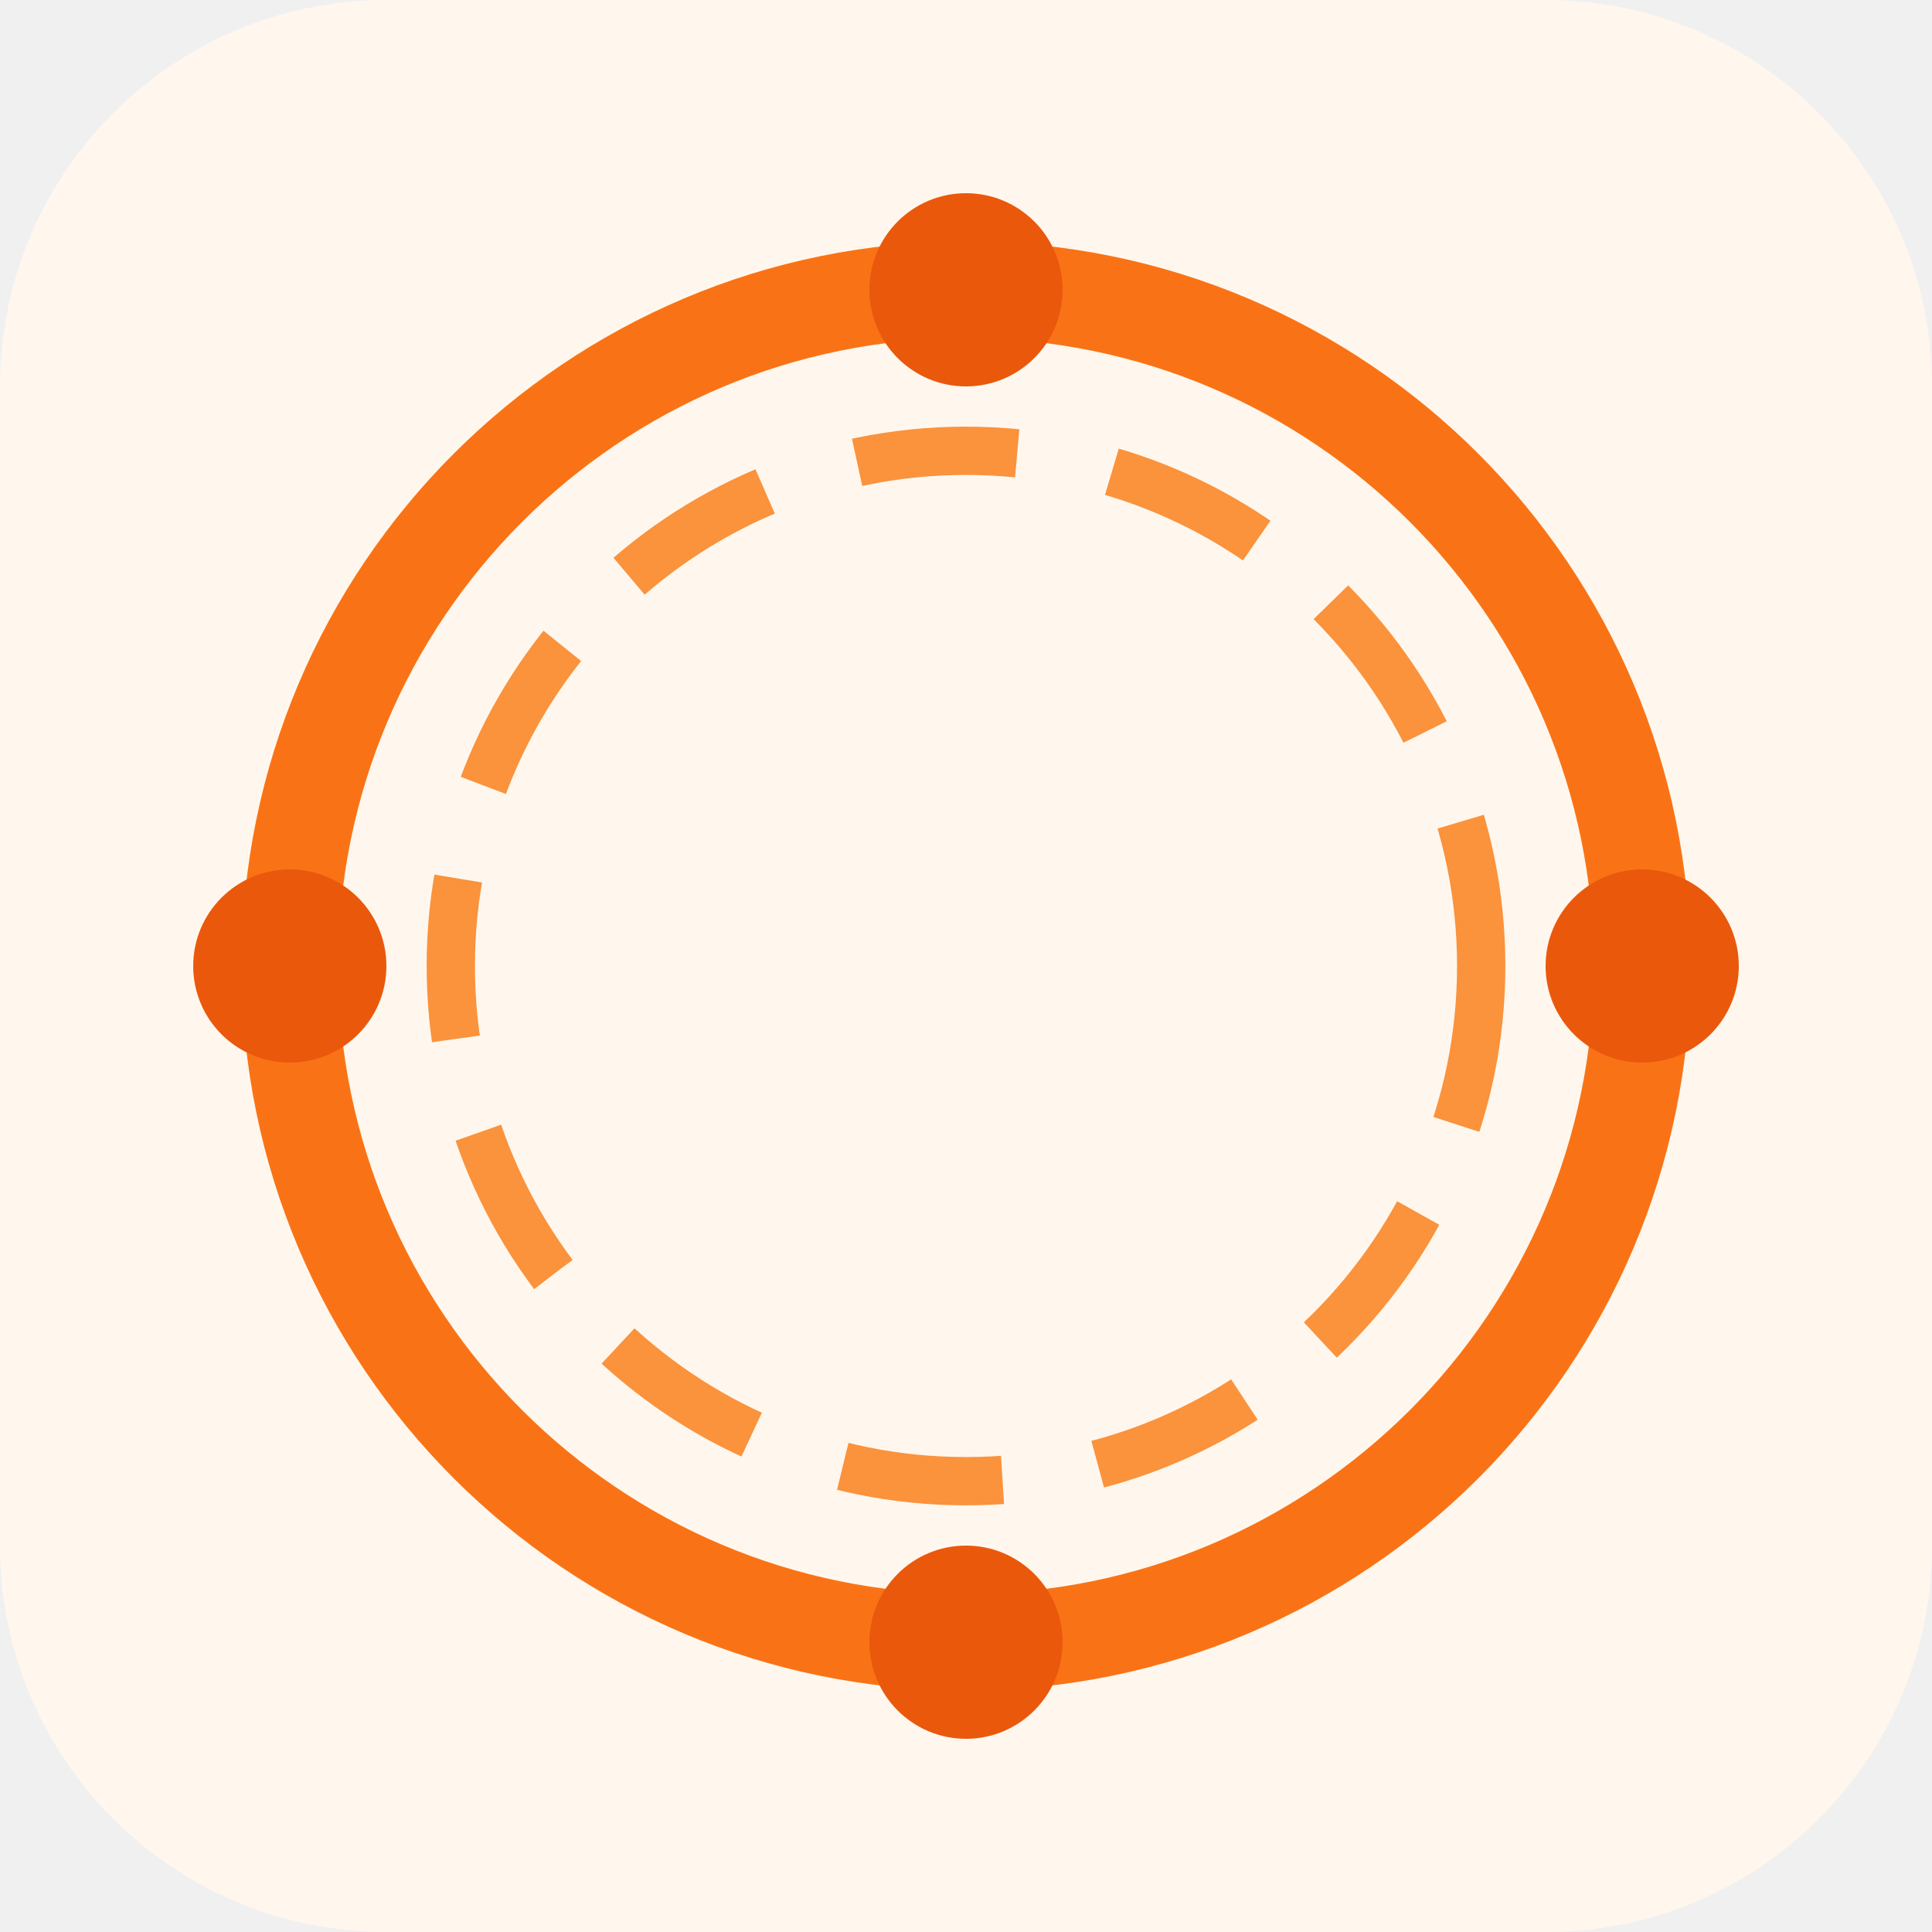
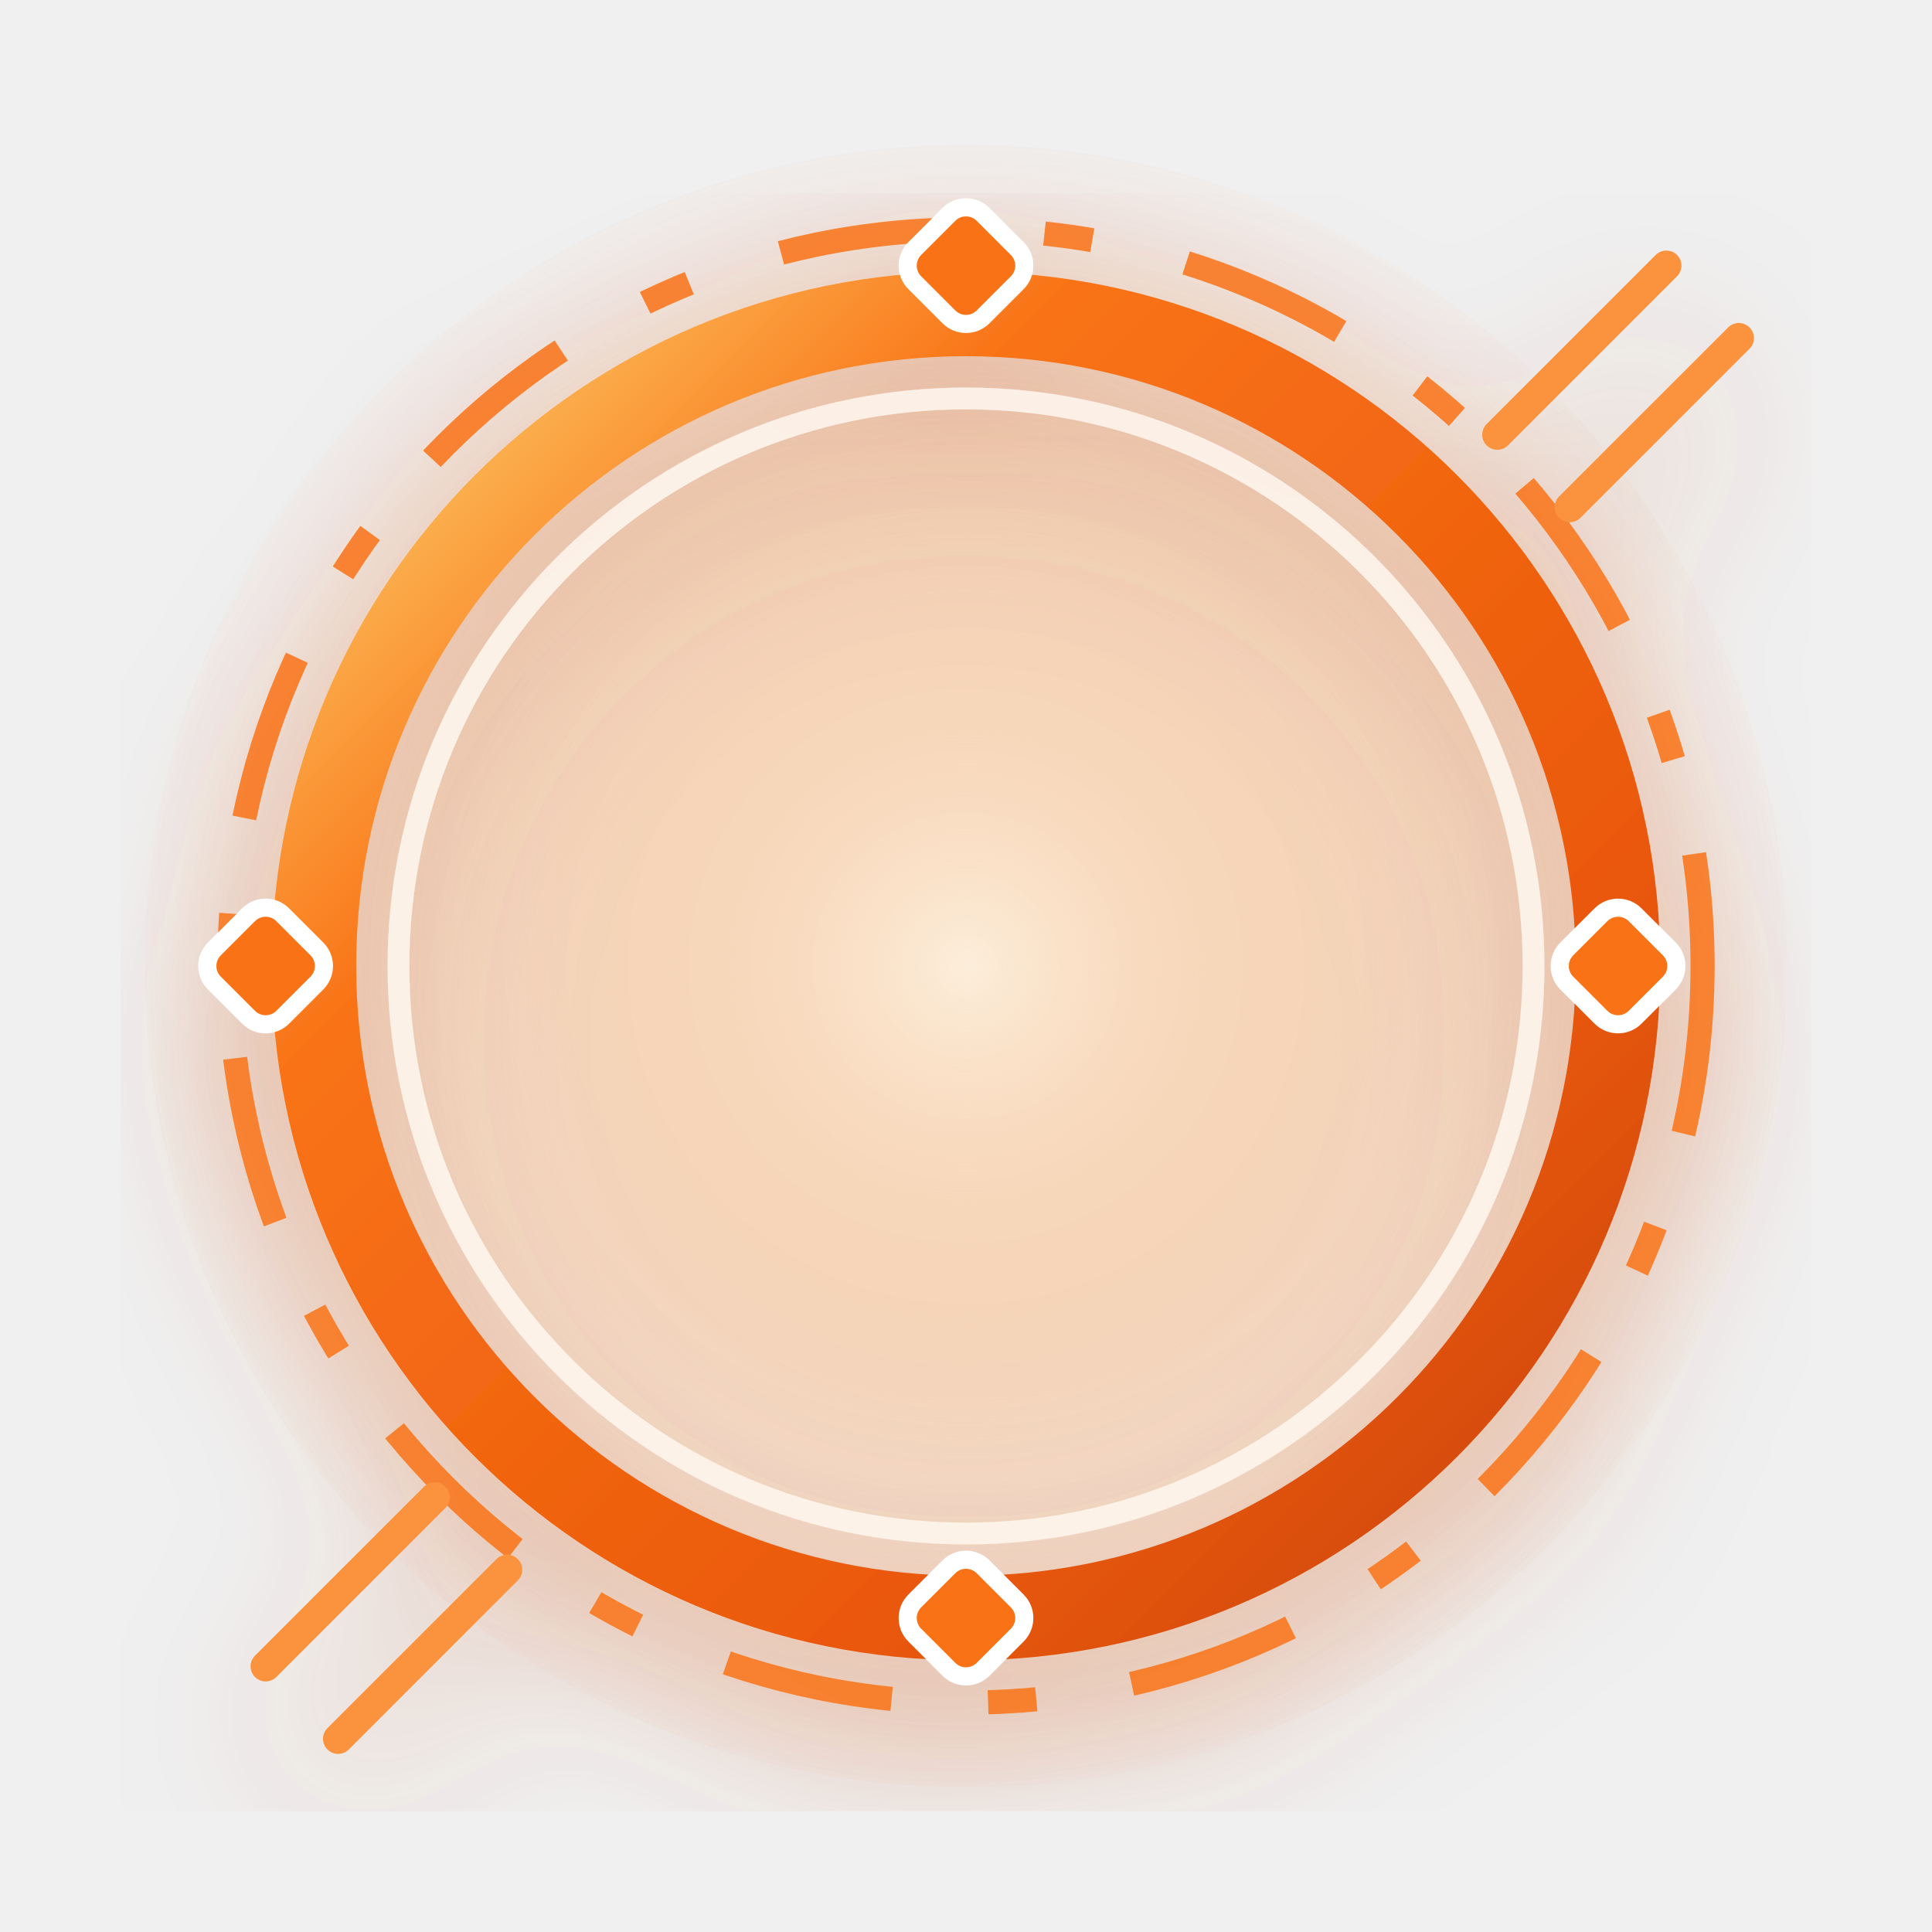
- <svg xmlns="http://www.w3.org/2000/svg" viewBox="0 0 120 120" fill="none">
-   <rect width="120" height="120" rx="24" fill="#FFF7ED" />
-   <circle cx="60" cy="60" r="42" stroke="#F97316" stroke-width="6" />
-   <circle cx="60" cy="60" r="32" stroke="#FB923C" stroke-width="3" stroke-dasharray="10 6" />
-   <circle cx="60" cy="18" r="6" fill="#EA580C" />
-   <circle cx="60" cy="102" r="6" fill="#EA580C" />
-   <circle cx="18" cy="60" r="6" fill="#EA580C" />
-   <circle cx="102" cy="60" r="6" fill="#EA580C" />
+ <svg xmlns="http://www.w3.org/2000/svg" viewBox="0 0 160 160" fill="none">
+   <defs>
+     <radialGradient id="fo-aura" cx="80" cy="80" r="70" gradientUnits="userSpaceOnUse">
+       <stop offset="0%" stop-color="#FFEDD5" stop-opacity="0.8" />
+       <stop offset="60%" stop-color="#FB923C" stop-opacity="0.25" />
+       <stop offset="100%" stop-color="#EA580C" stop-opacity="0" />
+     </radialGradient>
+     <linearGradient id="fo-orange" x1="20" y1="20" x2="140" y2="140" gradientUnits="userSpaceOnUse">
+       <stop offset="0%" stop-color="#FEF08A" />
+       <stop offset="30%" stop-color="#F97316" />
+       <stop offset="70%" stop-color="#EA580C" />
+       <stop offset="100%" stop-color="#C2410C" />
+     </linearGradient>
+     <filter id="fo-shadow" x="10" y="10" width="140" height="140" filterUnits="userSpaceOnUse">
+       <feDropShadow dx="0" dy="6" stdDeviation="7" flood-color="#C2410C" flood-opacity="0.3" />
+     </filter>
+   </defs>
+   <circle cx="80" cy="80" r="68" fill="url(#fo-aura)" />
+   <g filter="url(#fo-shadow)">
+     <circle cx="80" cy="80" r="54" stroke="url(#fo-orange)" stroke-width="7" />
+     <circle cx="80" cy="80" r="47" stroke="#FFF7ED" stroke-width="1.8" opacity="0.85" />
+     <circle cx="80" cy="80" r="61" stroke="#F97316" stroke-width="2" stroke-dasharray="14 8 4 8" opacity="0.85" />
+     <rect x="76" y="18" width="8" height="8" rx="2" fill="#F97316" stroke="#FFFFFF" stroke-width="1.5" transform="rotate(45 80 22)" />
+     <rect x="76" y="130" width="8" height="8" rx="2" fill="#F97316" stroke="#FFFFFF" stroke-width="1.5" transform="rotate(45 80 134)" />
+     <rect x="18" y="76" width="8" height="8" rx="2" fill="#F97316" stroke="#FFFFFF" stroke-width="1.5" transform="rotate(45 22 80)" />
+     <rect x="130" y="76" width="8" height="8" rx="2" fill="#F97316" stroke="#FFFFFF" stroke-width="1.5" transform="rotate(45 134 80)" />
+     <path d="M124 36L138 22M130 42L144 28" stroke="#FB923C" stroke-width="2.5" stroke-linecap="round" />
+     <path d="M36 124L22 138M42 130L28 144" stroke="#FB923C" stroke-width="2.5" stroke-linecap="round" />
+   </g>
</svg>
